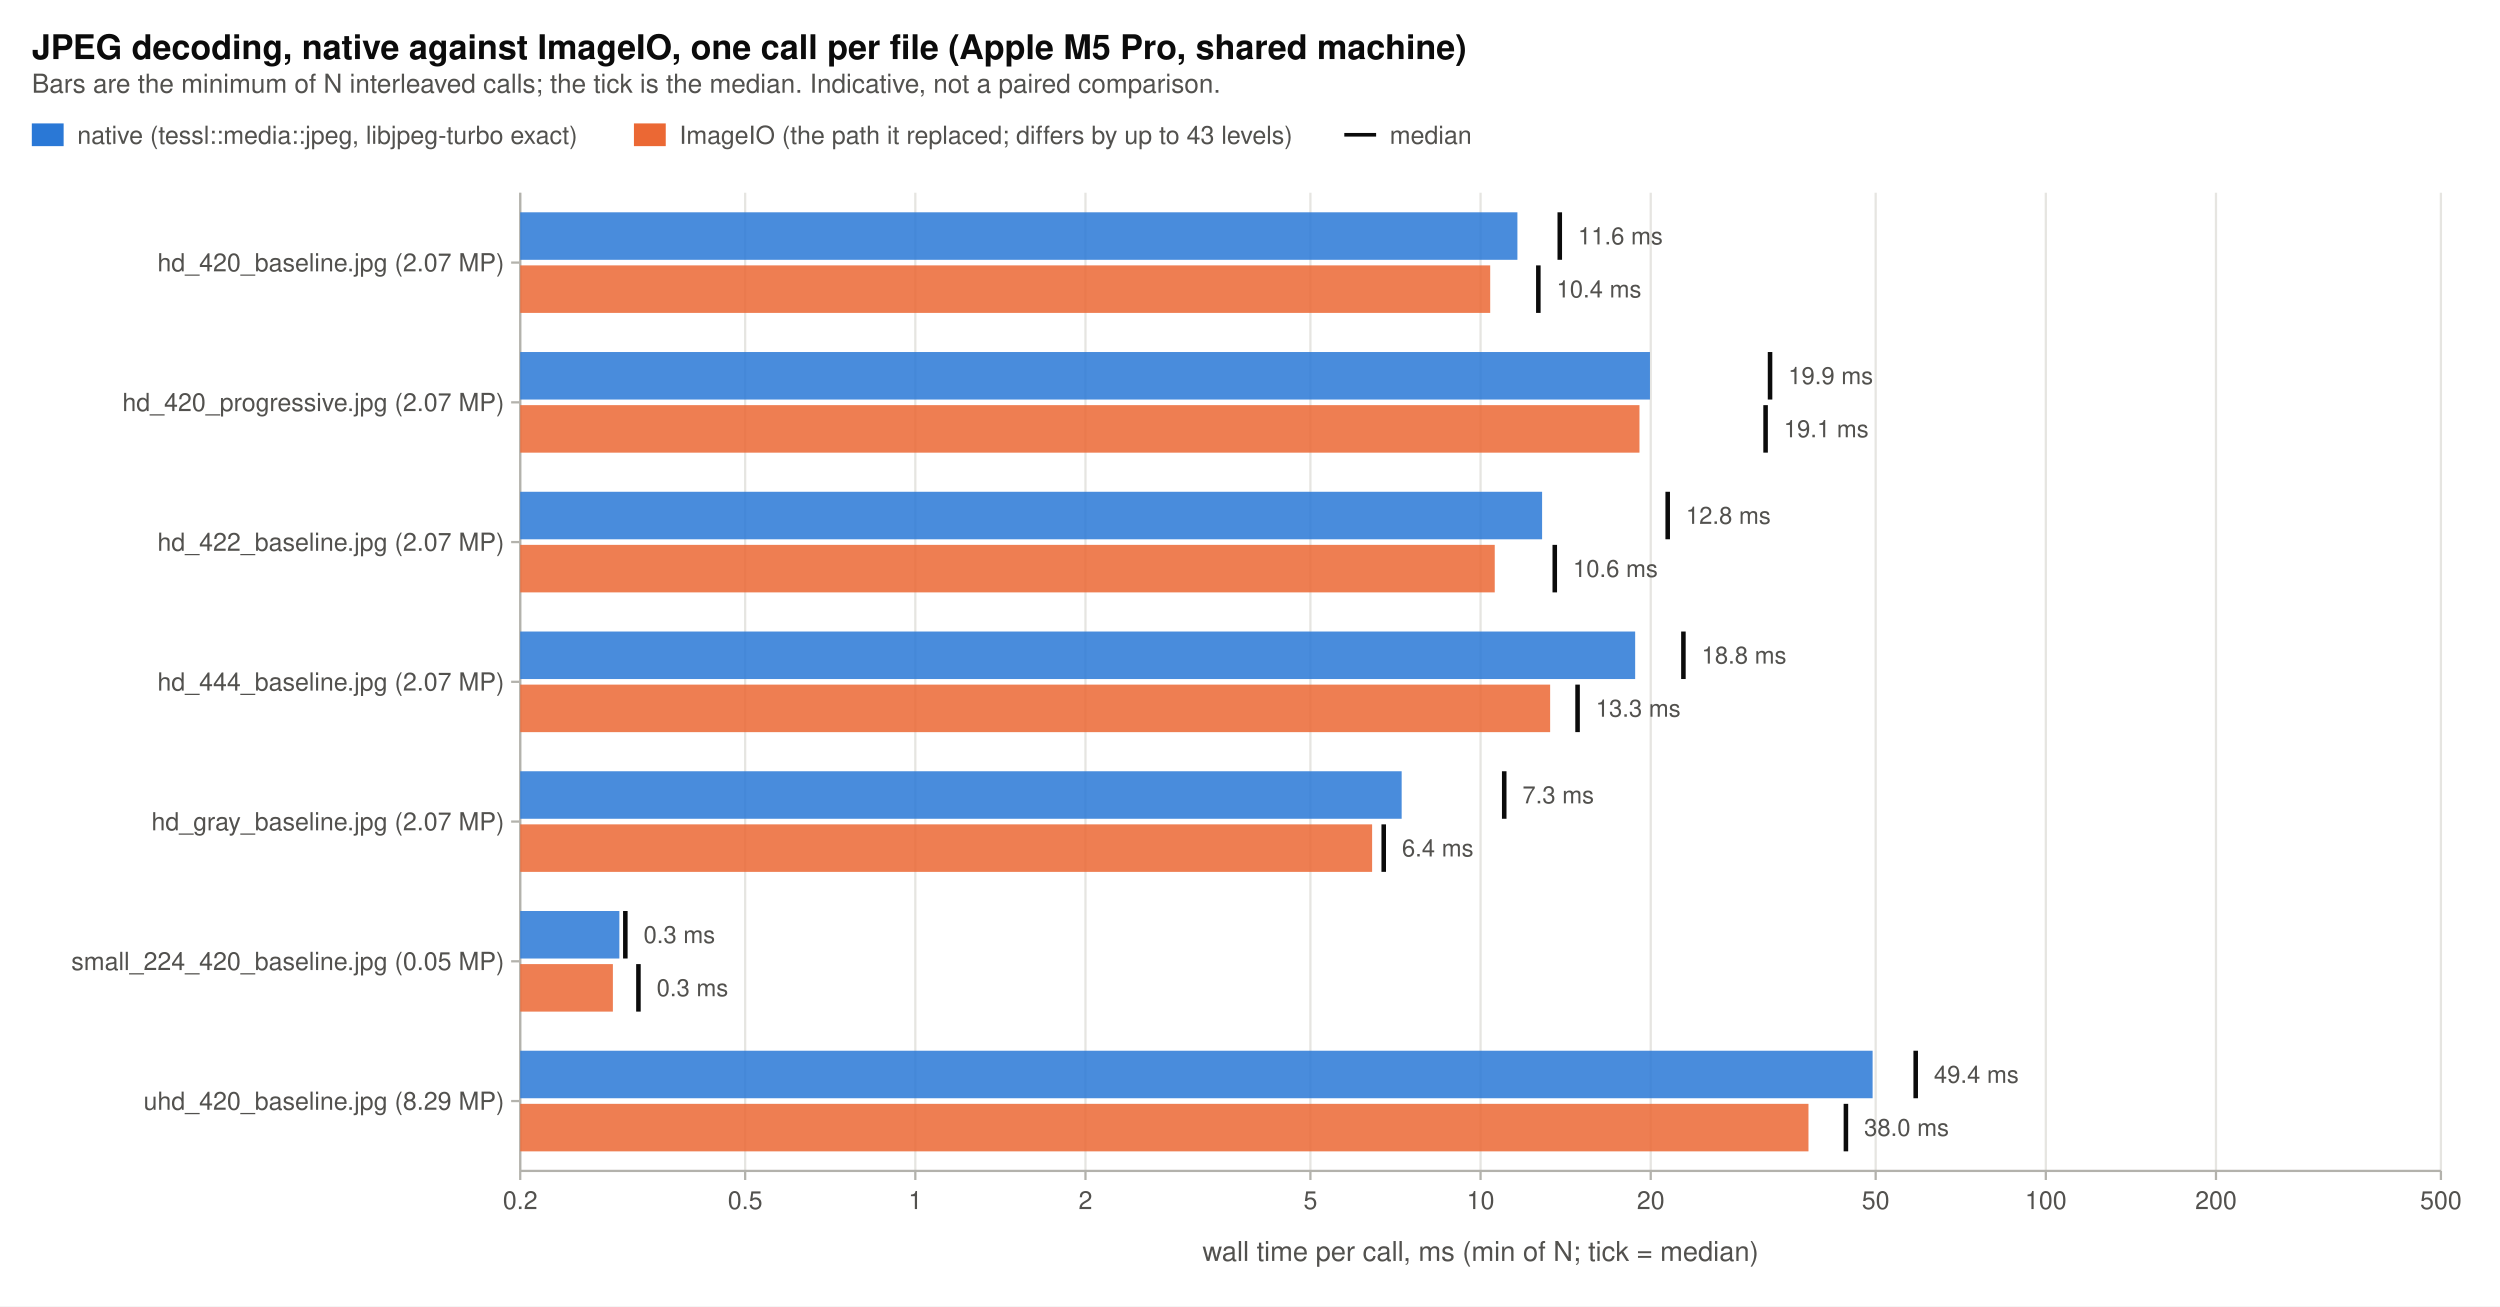
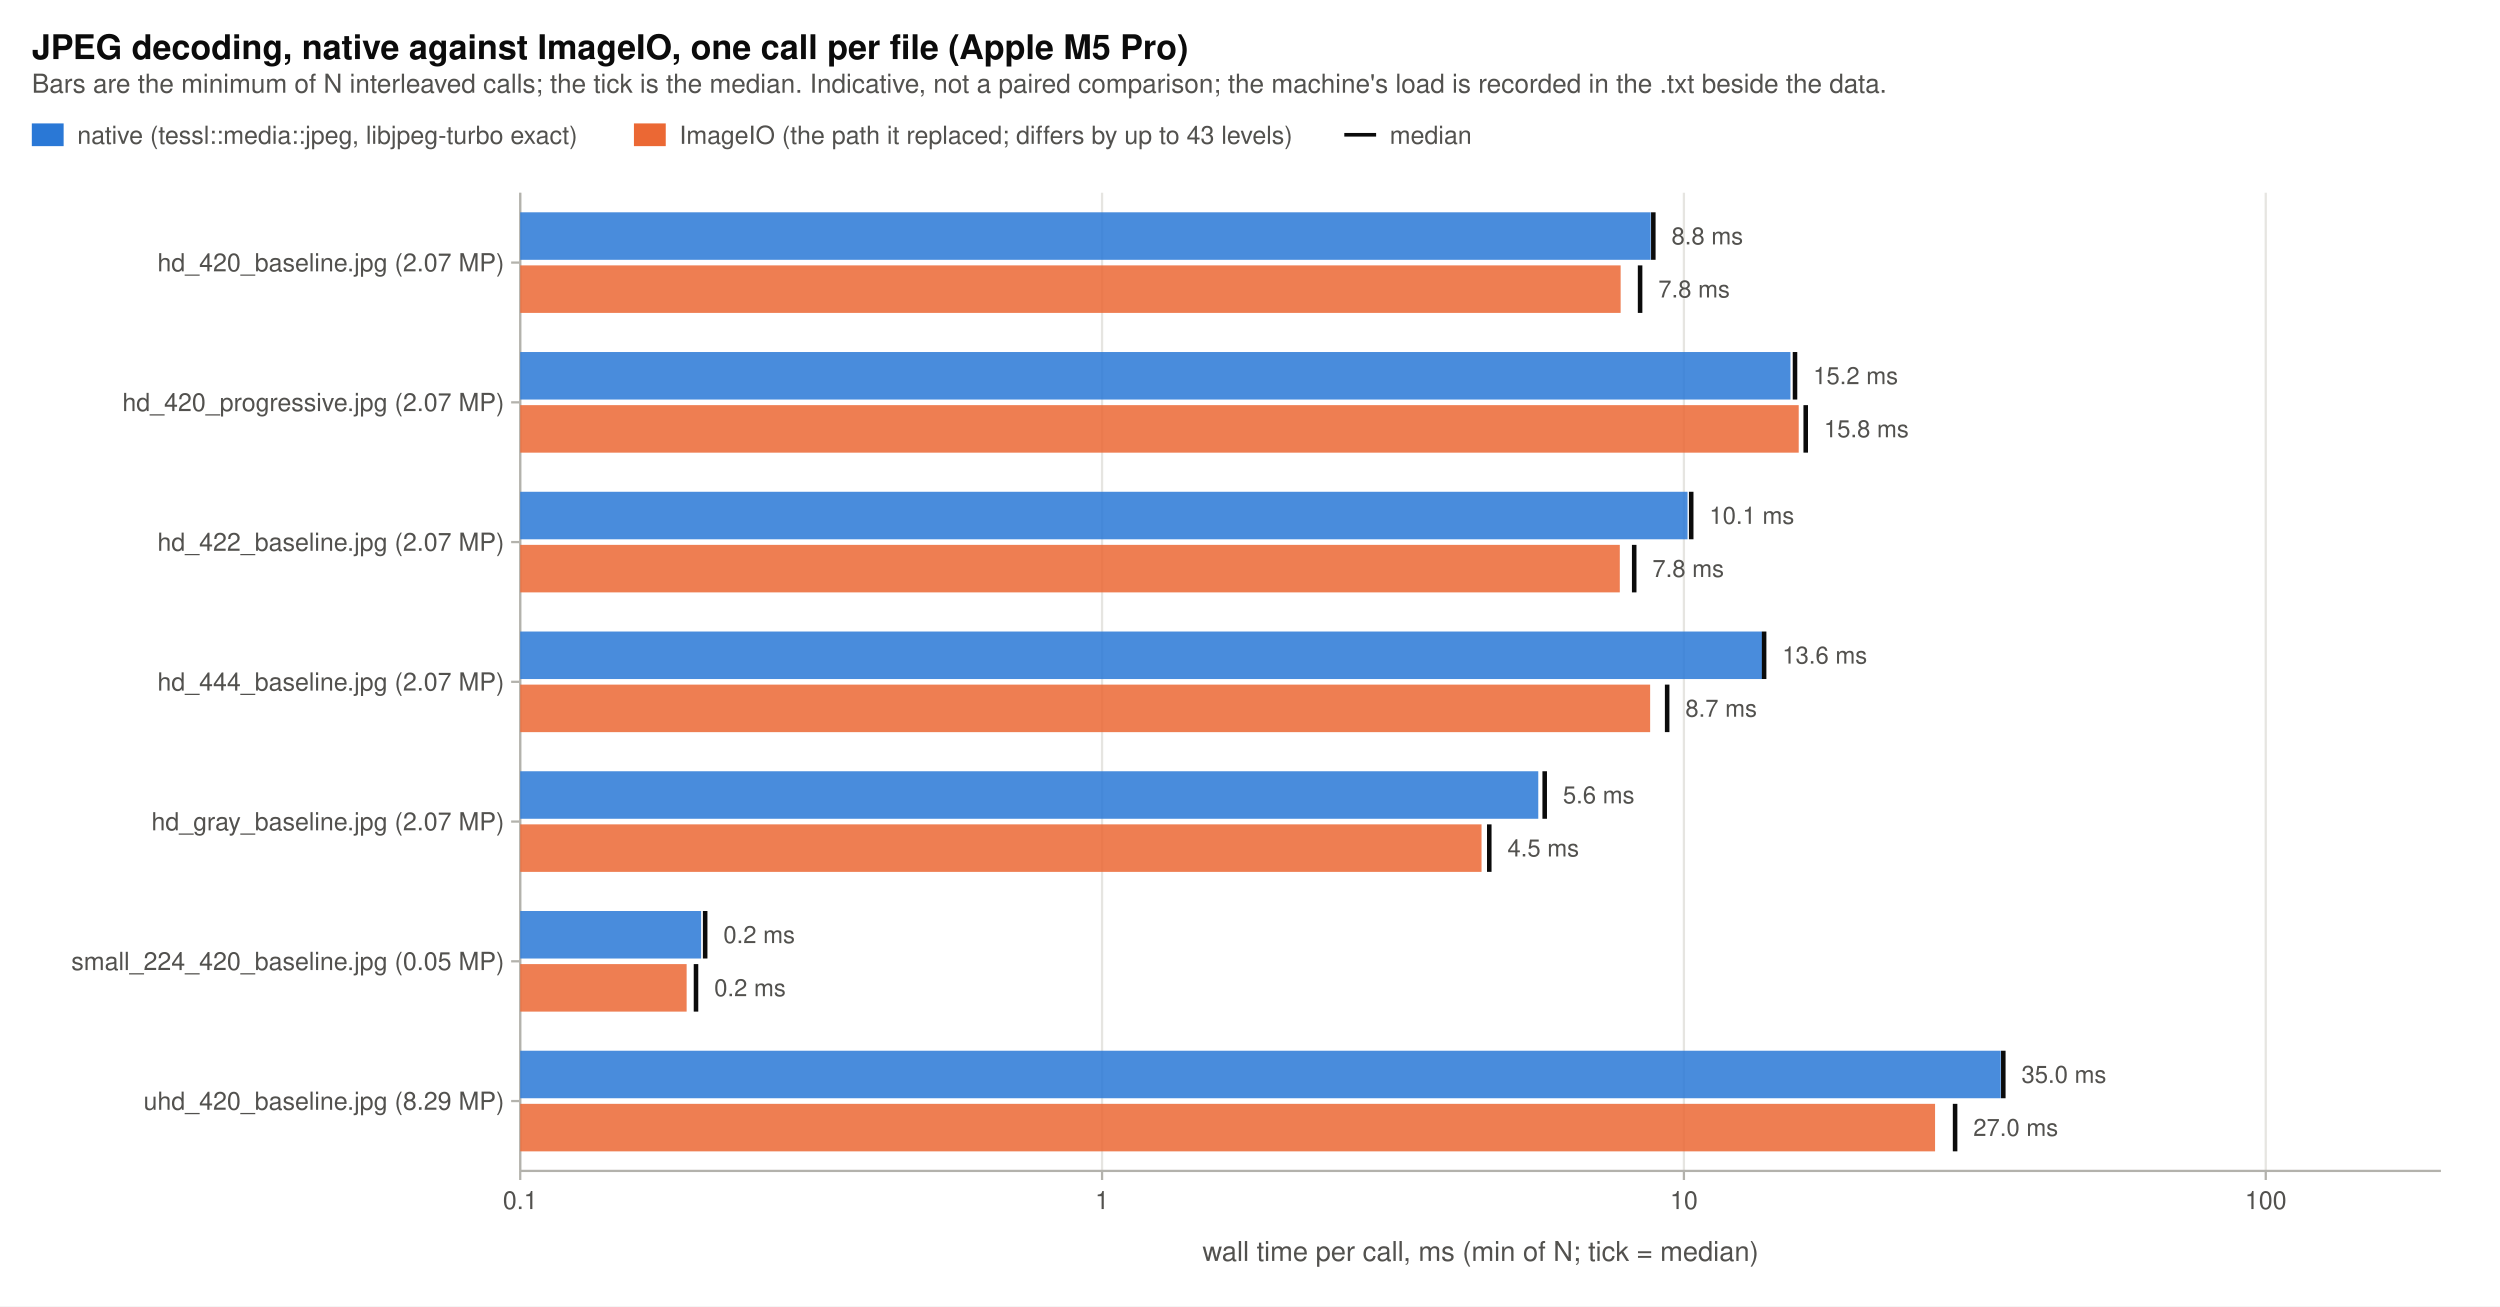
<svg xmlns="http://www.w3.org/2000/svg" width="1100" height="574.8" viewBox="0 0 1100 574.8" role="img">
  <style>
text{font-family:-apple-system,Helvetica,Arial,sans-serif}
.ink{fill:#0b0b0b}.mut{fill:#52514e}.dim{fill:#898781}.bold{font-weight:600}
.bg{fill:#fff}.grid{stroke:#e6e5e1;stroke-width:1}.axis{stroke:#b3b2ac;stroke-width:1}
.sk{stroke:#0b0b0b}.mk{stroke:#52514e}.edge{stroke:#fff}
@media (prefers-color-scheme:dark){.bg{fill:#1a1a19}.ink{fill:#f0efec}.mut{fill:#c3c2b7}.dim{fill:#8c8b84}
.grid{stroke:#2c2c2a}.axis{stroke:#55544f}.sk{stroke:#f0efec}.mk{stroke:#c3c2b7}.edge{stroke:#1a1a19}}
</style>
  <rect class="bg" width="100%" height="100%" />
-   <text class="ink" x="14" y="26" font-size="15" font-weight="600">JPEG decoding, native against ImageIO, one call per file (Apple M5 Pro, shared machine)</text>
-   <text class="mut" x="14" y="40.8" font-size="11.5">Bars are the minimum of N interleaved calls; the tick is the median. Indicative, not a paired comparison.</text>
+   <text class="ink" x="14" y="26" font-size="15" font-weight="600">JPEG decoding, native against ImageIO, one call per file (Apple M5 Pro)</text>
+   <text class="mut" x="14" y="40.8" font-size="11.5">Bars are the minimum of N interleaved calls; the tick is the median. Indicative, not a paired comparison; the machine's load is recorded in the .txt beside the data.</text>
  <rect class="key" x="14" y="54.3" width="14" height="10" fill="#2a78d6" />
  <text class="mut" x="34" y="63.3" font-size="11">native (tessl::media::jpeg, libjpeg-turbo exact)</text>
  <rect class="key" x="278.93" y="54.3" width="14" height="10" fill="#eb6834" />
  <text class="mut" x="298.93" y="63.3" font-size="11">ImageIO (the path it replaced; differs by up to 43 levels)</text>
  <line class="key sk" x1="591.49" y1="59.3" x2="605.49" y2="59.3" stroke-width="1.6" />
  <text class="mut" x="611.49" y="63.3" font-size="11">median</text>
  <g class="panel">
    <line class="axis" x1="224.9" y1="115.54" x2="228.9" y2="115.54" />
    <text class="mut" x="221.9" y="119.39" font-size="11" text-anchor="end">hd_420_baseline.jpg  (2.07 MP)</text>
    <line class="axis" x1="224.9" y1="177.03" x2="228.9" y2="177.03" />
    <text class="mut" x="221.9" y="180.88" font-size="11" text-anchor="end">hd_420_progressive.jpg  (2.07 MP)</text>
    <line class="axis" x1="224.9" y1="238.51" x2="228.9" y2="238.51" />
    <text class="mut" x="221.9" y="242.36" font-size="11" text-anchor="end">hd_422_baseline.jpg  (2.07 MP)</text>
    <line class="axis" x1="224.9" y1="300" x2="228.9" y2="300" />
    <text class="mut" x="221.9" y="303.85" font-size="11" text-anchor="end">hd_444_baseline.jpg  (2.07 MP)</text>
    <line class="axis" x1="224.9" y1="361.49" x2="228.9" y2="361.49" />
    <text class="mut" x="221.9" y="365.34" font-size="11" text-anchor="end">hd_gray_baseline.jpg  (2.07 MP)</text>
    <line class="axis" x1="224.9" y1="422.97" x2="228.9" y2="422.97" />
    <text class="mut" x="221.9" y="426.82" font-size="11" text-anchor="end">small_224_420_baseline.jpg  (0.05 MP)</text>
    <line class="axis" x1="224.9" y1="484.46" x2="228.9" y2="484.46" />
    <text class="mut" x="221.9" y="488.31" font-size="11" text-anchor="end">uhd_420_baseline.jpg  (8.29 MP)</text>
    <line class="grid" x1="228.9" y1="84.8" x2="228.9" y2="515.2" />
    <line class="axis" x1="228.9" y1="515.2" x2="228.9" y2="519.2" />
-     <text class="mut" x="228.9" y="532" font-size="11" text-anchor="middle">0.2</text>
-     <line class="grid" x1="327.87" y1="84.8" x2="327.87" y2="515.2" />
-     <line class="axis" x1="327.87" y1="515.2" x2="327.87" y2="519.2" />
-     <text class="mut" x="327.87" y="532" font-size="11" text-anchor="middle">0.5</text>
-     <line class="grid" x1="402.74" y1="84.8" x2="402.74" y2="515.2" />
-     <line class="axis" x1="402.74" y1="515.2" x2="402.74" y2="519.2" />
-     <text class="mut" x="402.74" y="532" font-size="11" text-anchor="middle">1</text>
-     <line class="grid" x1="477.61" y1="84.8" x2="477.61" y2="515.2" />
-     <line class="axis" x1="477.61" y1="515.2" x2="477.61" y2="519.2" />
-     <text class="mut" x="477.61" y="532" font-size="11" text-anchor="middle">2</text>
-     <line class="grid" x1="576.58" y1="84.8" x2="576.58" y2="515.2" />
-     <line class="axis" x1="576.58" y1="515.2" x2="576.58" y2="519.2" />
-     <text class="mut" x="576.58" y="532" font-size="11" text-anchor="middle">5</text>
-     <line class="grid" x1="651.45" y1="84.8" x2="651.45" y2="515.2" />
-     <line class="axis" x1="651.45" y1="515.2" x2="651.45" y2="519.2" />
-     <text class="mut" x="651.45" y="532" font-size="11" text-anchor="middle">10</text>
-     <line class="grid" x1="726.32" y1="84.8" x2="726.32" y2="515.2" />
-     <line class="axis" x1="726.32" y1="515.2" x2="726.32" y2="519.2" />
-     <text class="mut" x="726.32" y="532" font-size="11" text-anchor="middle">20</text>
-     <line class="grid" x1="825.29" y1="84.8" x2="825.29" y2="515.2" />
-     <line class="axis" x1="825.29" y1="515.2" x2="825.29" y2="519.2" />
-     <text class="mut" x="825.29" y="532" font-size="11" text-anchor="middle">50</text>
-     <line class="grid" x1="900.16" y1="84.8" x2="900.16" y2="515.2" />
-     <line class="axis" x1="900.16" y1="515.2" x2="900.16" y2="519.2" />
-     <text class="mut" x="900.16" y="532" font-size="11" text-anchor="middle">100</text>
-     <line class="grid" x1="975.03" y1="84.8" x2="975.03" y2="515.2" />
-     <line class="axis" x1="975.03" y1="515.2" x2="975.03" y2="519.2" />
-     <text class="mut" x="975.03" y="532" font-size="11" text-anchor="middle">200</text>
-     <line class="grid" x1="1074" y1="84.8" x2="1074" y2="515.2" />
-     <line class="axis" x1="1074" y1="515.2" x2="1074" y2="519.2" />
-     <text class="mut" x="1074" y="532" font-size="11" text-anchor="middle">500</text>
+     <text class="mut" x="228.9" y="532" font-size="11" text-anchor="middle">0.1</text>
+     <line class="grid" x1="484.91" y1="84.8" x2="484.91" y2="515.2" />
+     <line class="axis" x1="484.91" y1="515.2" x2="484.91" y2="519.2" />
+     <text class="mut" x="484.91" y="532" font-size="11" text-anchor="middle">1</text>
+     <line class="grid" x1="740.92" y1="84.8" x2="740.92" y2="515.2" />
+     <line class="axis" x1="740.92" y1="515.2" x2="740.92" y2="519.2" />
+     <text class="mut" x="740.92" y="532" font-size="11" text-anchor="middle">10</text>
+     <line class="grid" x1="996.93" y1="84.8" x2="996.93" y2="515.2" />
+     <line class="axis" x1="996.93" y1="515.2" x2="996.93" y2="519.2" />
+     <text class="mut" x="996.93" y="532" font-size="11" text-anchor="middle">100</text>
    <line class="axis" x1="228.9" y1="515.2" x2="1074" y2="515.2" />
    <line class="axis" x1="228.9" y1="84.8" x2="228.9" y2="515.2" />
    <text class="mut" x="651.45" y="554.8" font-size="12" text-anchor="middle">wall time per call, ms (min of N; tick = median)</text>
-     <rect x="228.9" y="93.41" width="438.76" height="20.91" class="bar" fill="#2a78d6" fill-opacity="0.85" />
-     <line x1="686.3" y1="93.41" x2="686.3" y2="114.31" class="median sk" stroke-width="2" />
-     <text class="mut" x="694.3" y="107.54" font-size="10.5">11.6 ms</text>
-     <rect x="228.9" y="116.77" width="426.79" height="20.91" class="bar" fill="#eb6834" fill-opacity="0.85" />
-     <line x1="676.87" y1="116.77" x2="676.87" y2="137.68" class="median sk" stroke-width="2" />
-     <text class="mut" x="684.87" y="130.9" font-size="10.5">10.4 ms</text>
-     <rect x="228.9" y="154.89" width="497.08" height="20.91" class="bar" fill="#2a78d6" fill-opacity="0.85" />
-     <line x1="778.82" y1="154.89" x2="778.82" y2="175.8" class="median sk" stroke-width="2" />
-     <text class="mut" x="786.82" y="169.02" font-size="10.5">19.9 ms</text>
-     <rect x="228.9" y="178.26" width="492.47" height="20.91" class="bar" fill="#eb6834" fill-opacity="0.85" />
-     <line x1="776.86" y1="178.26" x2="776.86" y2="199.16" class="median sk" stroke-width="2" />
-     <text class="mut" x="784.86" y="192.39" font-size="10.5">19.1 ms</text>
-     <rect x="228.9" y="216.38" width="449.62" height="20.91" class="bar" fill="#2a78d6" fill-opacity="0.85" />
-     <line x1="733.79" y1="216.38" x2="733.79" y2="237.28" class="median sk" stroke-width="2" />
-     <text class="mut" x="741.79" y="230.51" font-size="10.5">12.8 ms</text>
-     <rect x="228.9" y="239.74" width="428.79" height="20.91" class="bar" fill="#eb6834" fill-opacity="0.85" />
-     <line x1="684.1" y1="239.74" x2="684.1" y2="260.65" class="median sk" stroke-width="2" />
-     <text class="mut" x="692.1" y="253.87" font-size="10.5">10.6 ms</text>
-     <rect x="228.9" y="277.87" width="490.57" height="20.91" class="bar" fill="#2a78d6" fill-opacity="0.85" />
-     <line x1="740.7" y1="277.87" x2="740.7" y2="298.77" class="median sk" stroke-width="2" />
-     <text class="mut" x="748.7" y="291.99" font-size="10.5">18.8 ms</text>
-     <rect x="228.9" y="301.23" width="453.16" height="20.91" class="bar" fill="#eb6834" fill-opacity="0.85" />
-     <line x1="694.13" y1="301.23" x2="694.13" y2="322.13" class="median sk" stroke-width="2" />
-     <text class="mut" x="702.13" y="315.36" font-size="10.5">13.3 ms</text>
-     <rect x="228.9" y="339.35" width="387.83" height="20.91" class="bar" fill="#2a78d6" fill-opacity="0.85" />
-     <line x1="661.86" y1="339.35" x2="661.86" y2="360.26" class="median sk" stroke-width="2" />
-     <text class="mut" x="669.86" y="353.48" font-size="10.5">7.3 ms</text>
-     <rect x="228.9" y="362.72" width="374.83" height="20.91" class="bar" fill="#eb6834" fill-opacity="0.85" />
-     <line x1="608.84" y1="362.72" x2="608.84" y2="383.62" class="median sk" stroke-width="2" />
-     <text class="mut" x="616.84" y="376.84" font-size="10.5">6.4 ms</text>
-     <rect x="228.9" y="400.84" width="43.62" height="20.91" class="bar" fill="#2a78d6" fill-opacity="0.85" />
-     <line x1="275.15" y1="400.84" x2="275.15" y2="421.74" class="median sk" stroke-width="2" />
-     <text class="mut" x="283.15" y="414.96" font-size="10.5">0.3 ms</text>
-     <rect x="228.9" y="424.2" width="40.77" height="20.91" class="bar" fill="#eb6834" fill-opacity="0.85" />
-     <line x1="280.91" y1="424.2" x2="280.91" y2="445.11" class="median sk" stroke-width="2" />
-     <text class="mut" x="288.91" y="438.33" font-size="10.5">0.3 ms</text>
-     <rect x="228.9" y="462.32" width="595.05" height="20.91" class="bar" fill="#2a78d6" fill-opacity="0.85" />
-     <line x1="842.91" y1="462.32" x2="842.91" y2="483.23" class="median sk" stroke-width="2" />
-     <text class="mut" x="850.91" y="476.45" font-size="10.5">49.4 ms</text>
-     <rect x="228.9" y="485.69" width="566.83" height="20.91" class="bar" fill="#eb6834" fill-opacity="0.85" />
-     <line x1="812.2" y1="485.69" x2="812.2" y2="506.59" class="median sk" stroke-width="2" />
-     <text class="mut" x="820.2" y="499.81" font-size="10.5">38.0 ms</text>
+     <rect x="228.9" y="93.41" width="497.4" height="20.91" class="bar" fill="#2a78d6" fill-opacity="0.85" />
+     <line x1="727.46" y1="93.41" x2="727.46" y2="114.31" class="median sk" stroke-width="2" />
+     <text class="mut" x="735.46" y="107.54" font-size="10.5">8.8 ms</text>
+     <rect x="228.9" y="116.77" width="484.18" height="20.91" class="bar" fill="#eb6834" fill-opacity="0.85" />
+     <line x1="721.64" y1="116.77" x2="721.64" y2="137.68" class="median sk" stroke-width="2" />
+     <text class="mut" x="729.64" y="130.9" font-size="10.5">7.8 ms</text>
+     <rect x="228.9" y="154.89" width="558.89" height="20.91" class="bar" fill="#2a78d6" fill-opacity="0.85" />
+     <line x1="789.8" y1="154.89" x2="789.8" y2="175.8" class="median sk" stroke-width="2" />
+     <text class="mut" x="797.8" y="169.02" font-size="10.5">15.2 ms</text>
+     <rect x="228.9" y="178.26" width="562.54" height="20.91" class="bar" fill="#eb6834" fill-opacity="0.85" />
+     <line x1="794.52" y1="178.26" x2="794.52" y2="199.16" class="median sk" stroke-width="2" />
+     <text class="mut" x="802.52" y="192.39" font-size="10.5">15.8 ms</text>
+     <rect x="228.9" y="216.38" width="513.63" height="20.91" class="bar" fill="#2a78d6" fill-opacity="0.85" />
+     <line x1="744.13" y1="216.38" x2="744.13" y2="237.28" class="median sk" stroke-width="2" />
+     <text class="mut" x="752.13" y="230.51" font-size="10.5">10.1 ms</text>
+     <rect x="228.9" y="239.74" width="483.81" height="20.91" class="bar" fill="#eb6834" fill-opacity="0.85" />
+     <line x1="719.05" y1="239.74" x2="719.05" y2="260.65" class="median sk" stroke-width="2" />
+     <text class="mut" x="727.05" y="253.87" font-size="10.5">7.8 ms</text>
+     <rect x="228.9" y="277.87" width="546.37" height="20.91" class="bar" fill="#2a78d6" fill-opacity="0.85" />
+     <line x1="776.21" y1="277.87" x2="776.21" y2="298.77" class="median sk" stroke-width="2" />
+     <text class="mut" x="784.21" y="291.99" font-size="10.5">13.6 ms</text>
+     <rect x="228.9" y="301.23" width="497.16" height="20.91" class="bar" fill="#eb6834" fill-opacity="0.85" />
+     <line x1="733.55" y1="301.23" x2="733.55" y2="322.13" class="median sk" stroke-width="2" />
+     <text class="mut" x="741.55" y="315.36" font-size="10.5">8.7 ms</text>
+     <rect x="228.9" y="339.35" width="447.94" height="20.91" class="bar" fill="#2a78d6" fill-opacity="0.85" />
+     <line x1="679.67" y1="339.35" x2="679.67" y2="360.26" class="median sk" stroke-width="2" />
+     <text class="mut" x="687.67" y="353.48" font-size="10.5">5.6 ms</text>
+     <rect x="228.9" y="362.72" width="422.98" height="20.91" class="bar" fill="#eb6834" fill-opacity="0.85" />
+     <line x1="655.28" y1="362.72" x2="655.28" y2="383.62" class="median sk" stroke-width="2" />
+     <text class="mut" x="663.28" y="376.84" font-size="10.5">4.5 ms</text>
+     <rect x="228.9" y="400.84" width="79.6" height="20.91" class="bar" fill="#2a78d6" fill-opacity="0.85" />
+     <line x1="310.27" y1="400.84" x2="310.27" y2="421.74" class="median sk" stroke-width="2" />
+     <text class="mut" x="318.27" y="414.96" font-size="10.5">0.2 ms</text>
+     <rect x="228.9" y="424.2" width="73.22" height="20.91" class="bar" fill="#eb6834" fill-opacity="0.85" />
+     <line x1="306.24" y1="424.2" x2="306.24" y2="445.11" class="median sk" stroke-width="2" />
+     <text class="mut" x="314.24" y="438.33" font-size="10.5">0.2 ms</text>
+     <rect x="228.9" y="462.32" width="651.43" height="20.91" class="bar" fill="#2a78d6" fill-opacity="0.85" />
+     <line x1="881.45" y1="462.32" x2="881.45" y2="483.23" class="median sk" stroke-width="2" />
+     <text class="mut" x="889.45" y="476.45" font-size="10.5">35.0 ms</text>
+     <rect x="228.9" y="485.69" width="622.53" height="20.91" class="bar" fill="#eb6834" fill-opacity="0.85" />
+     <line x1="860.24" y1="485.69" x2="860.24" y2="506.59" class="median sk" stroke-width="2" />
+     <text class="mut" x="868.24" y="499.81" font-size="10.5">27.0 ms</text>
  </g>
</svg>
